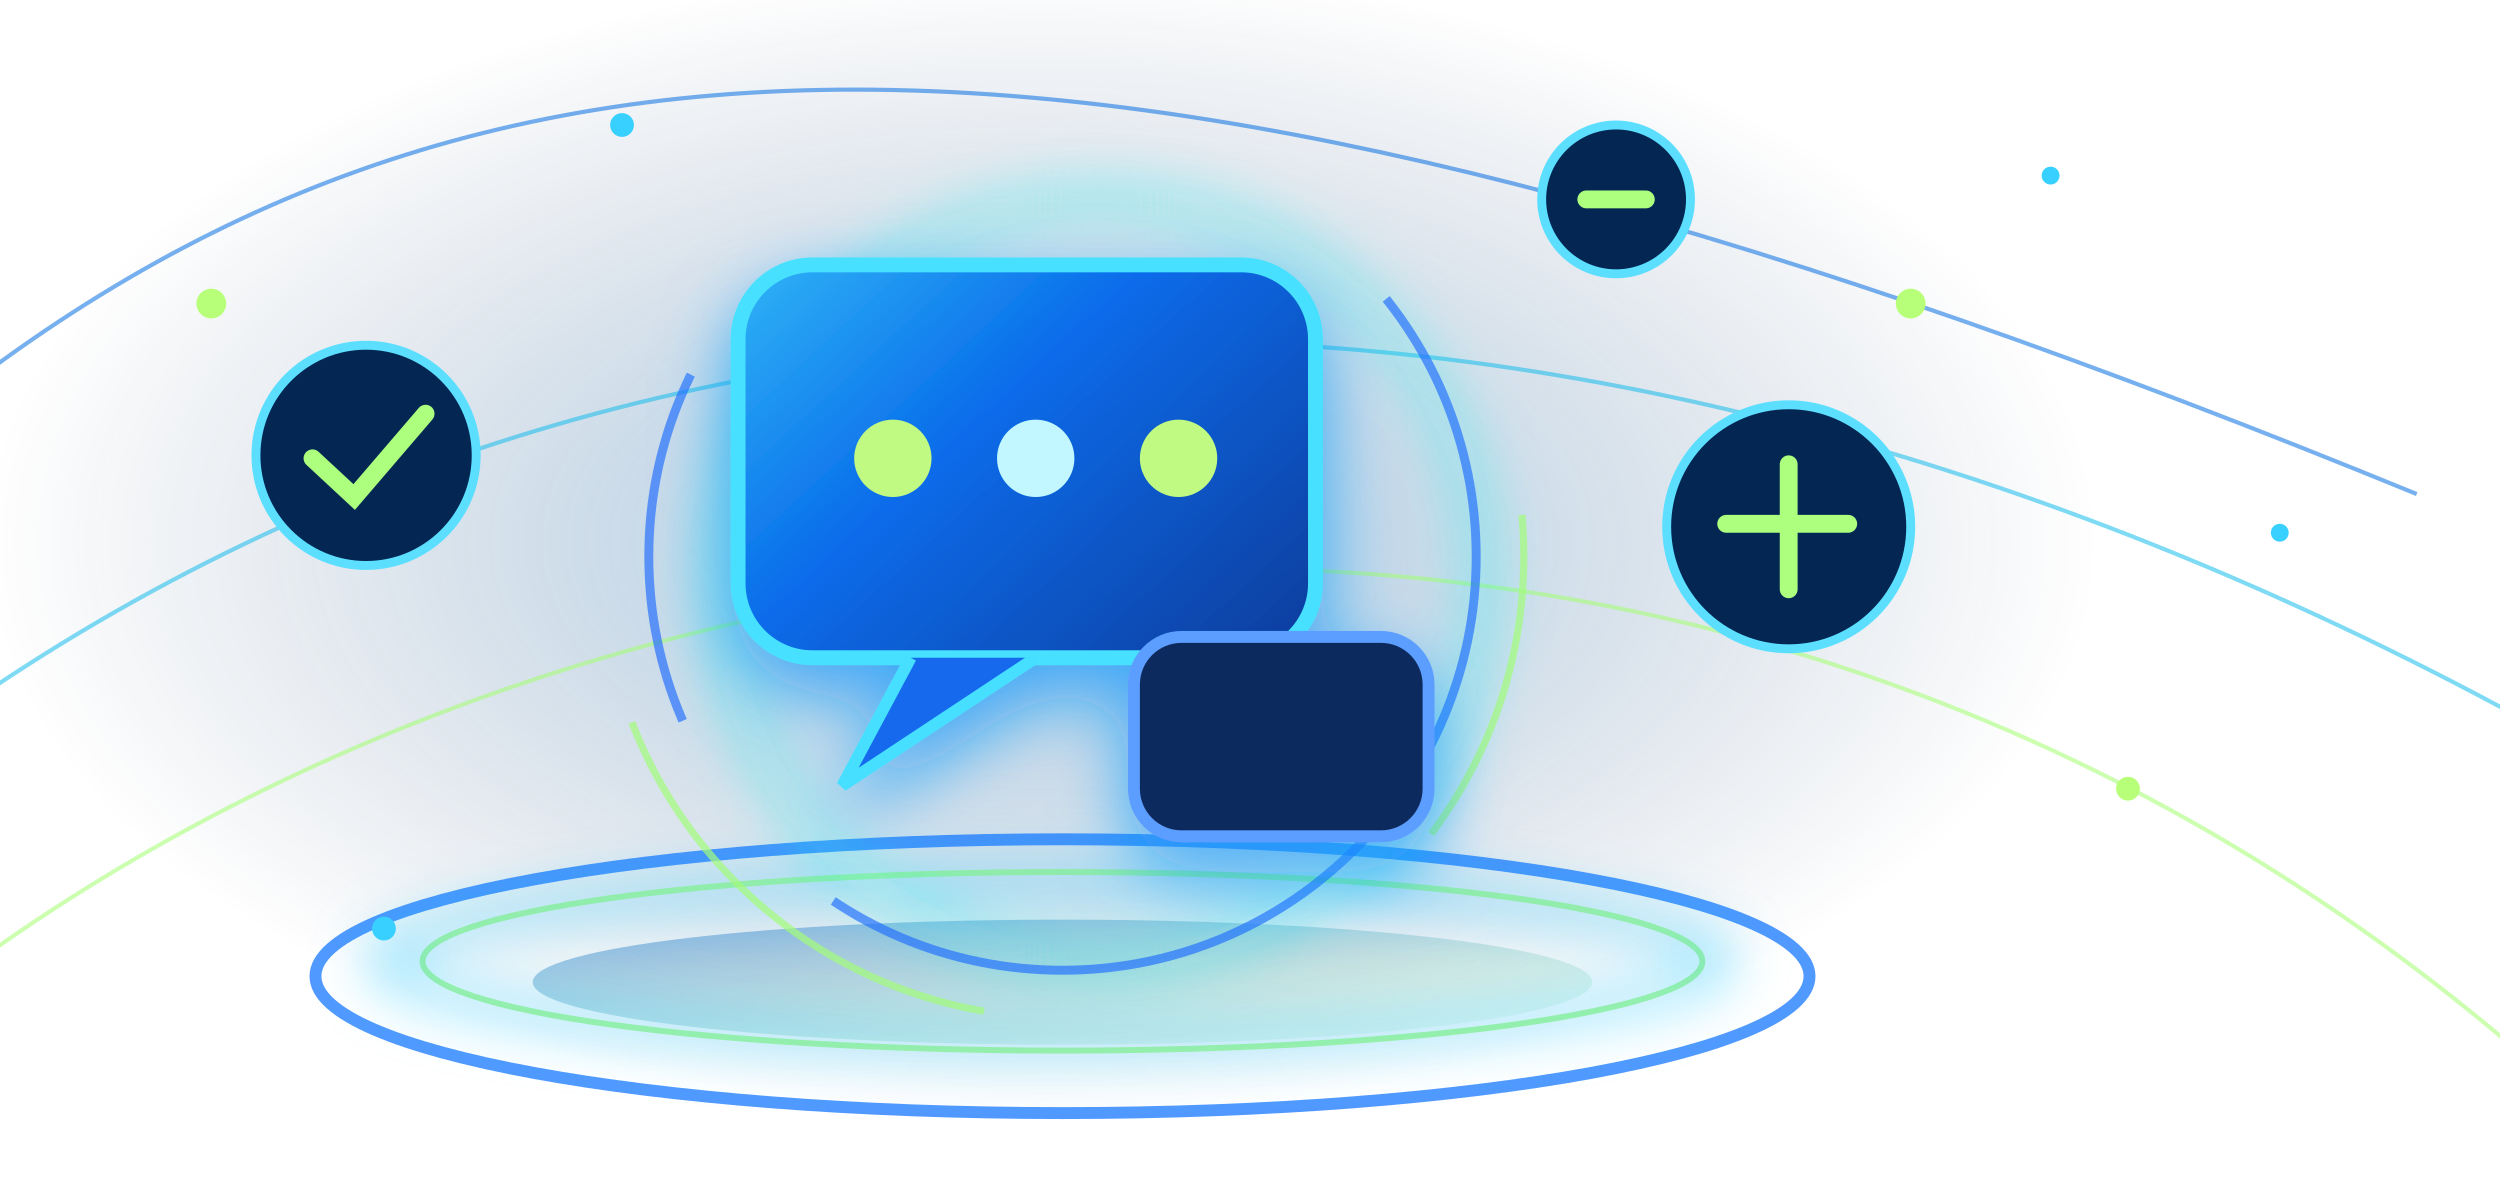
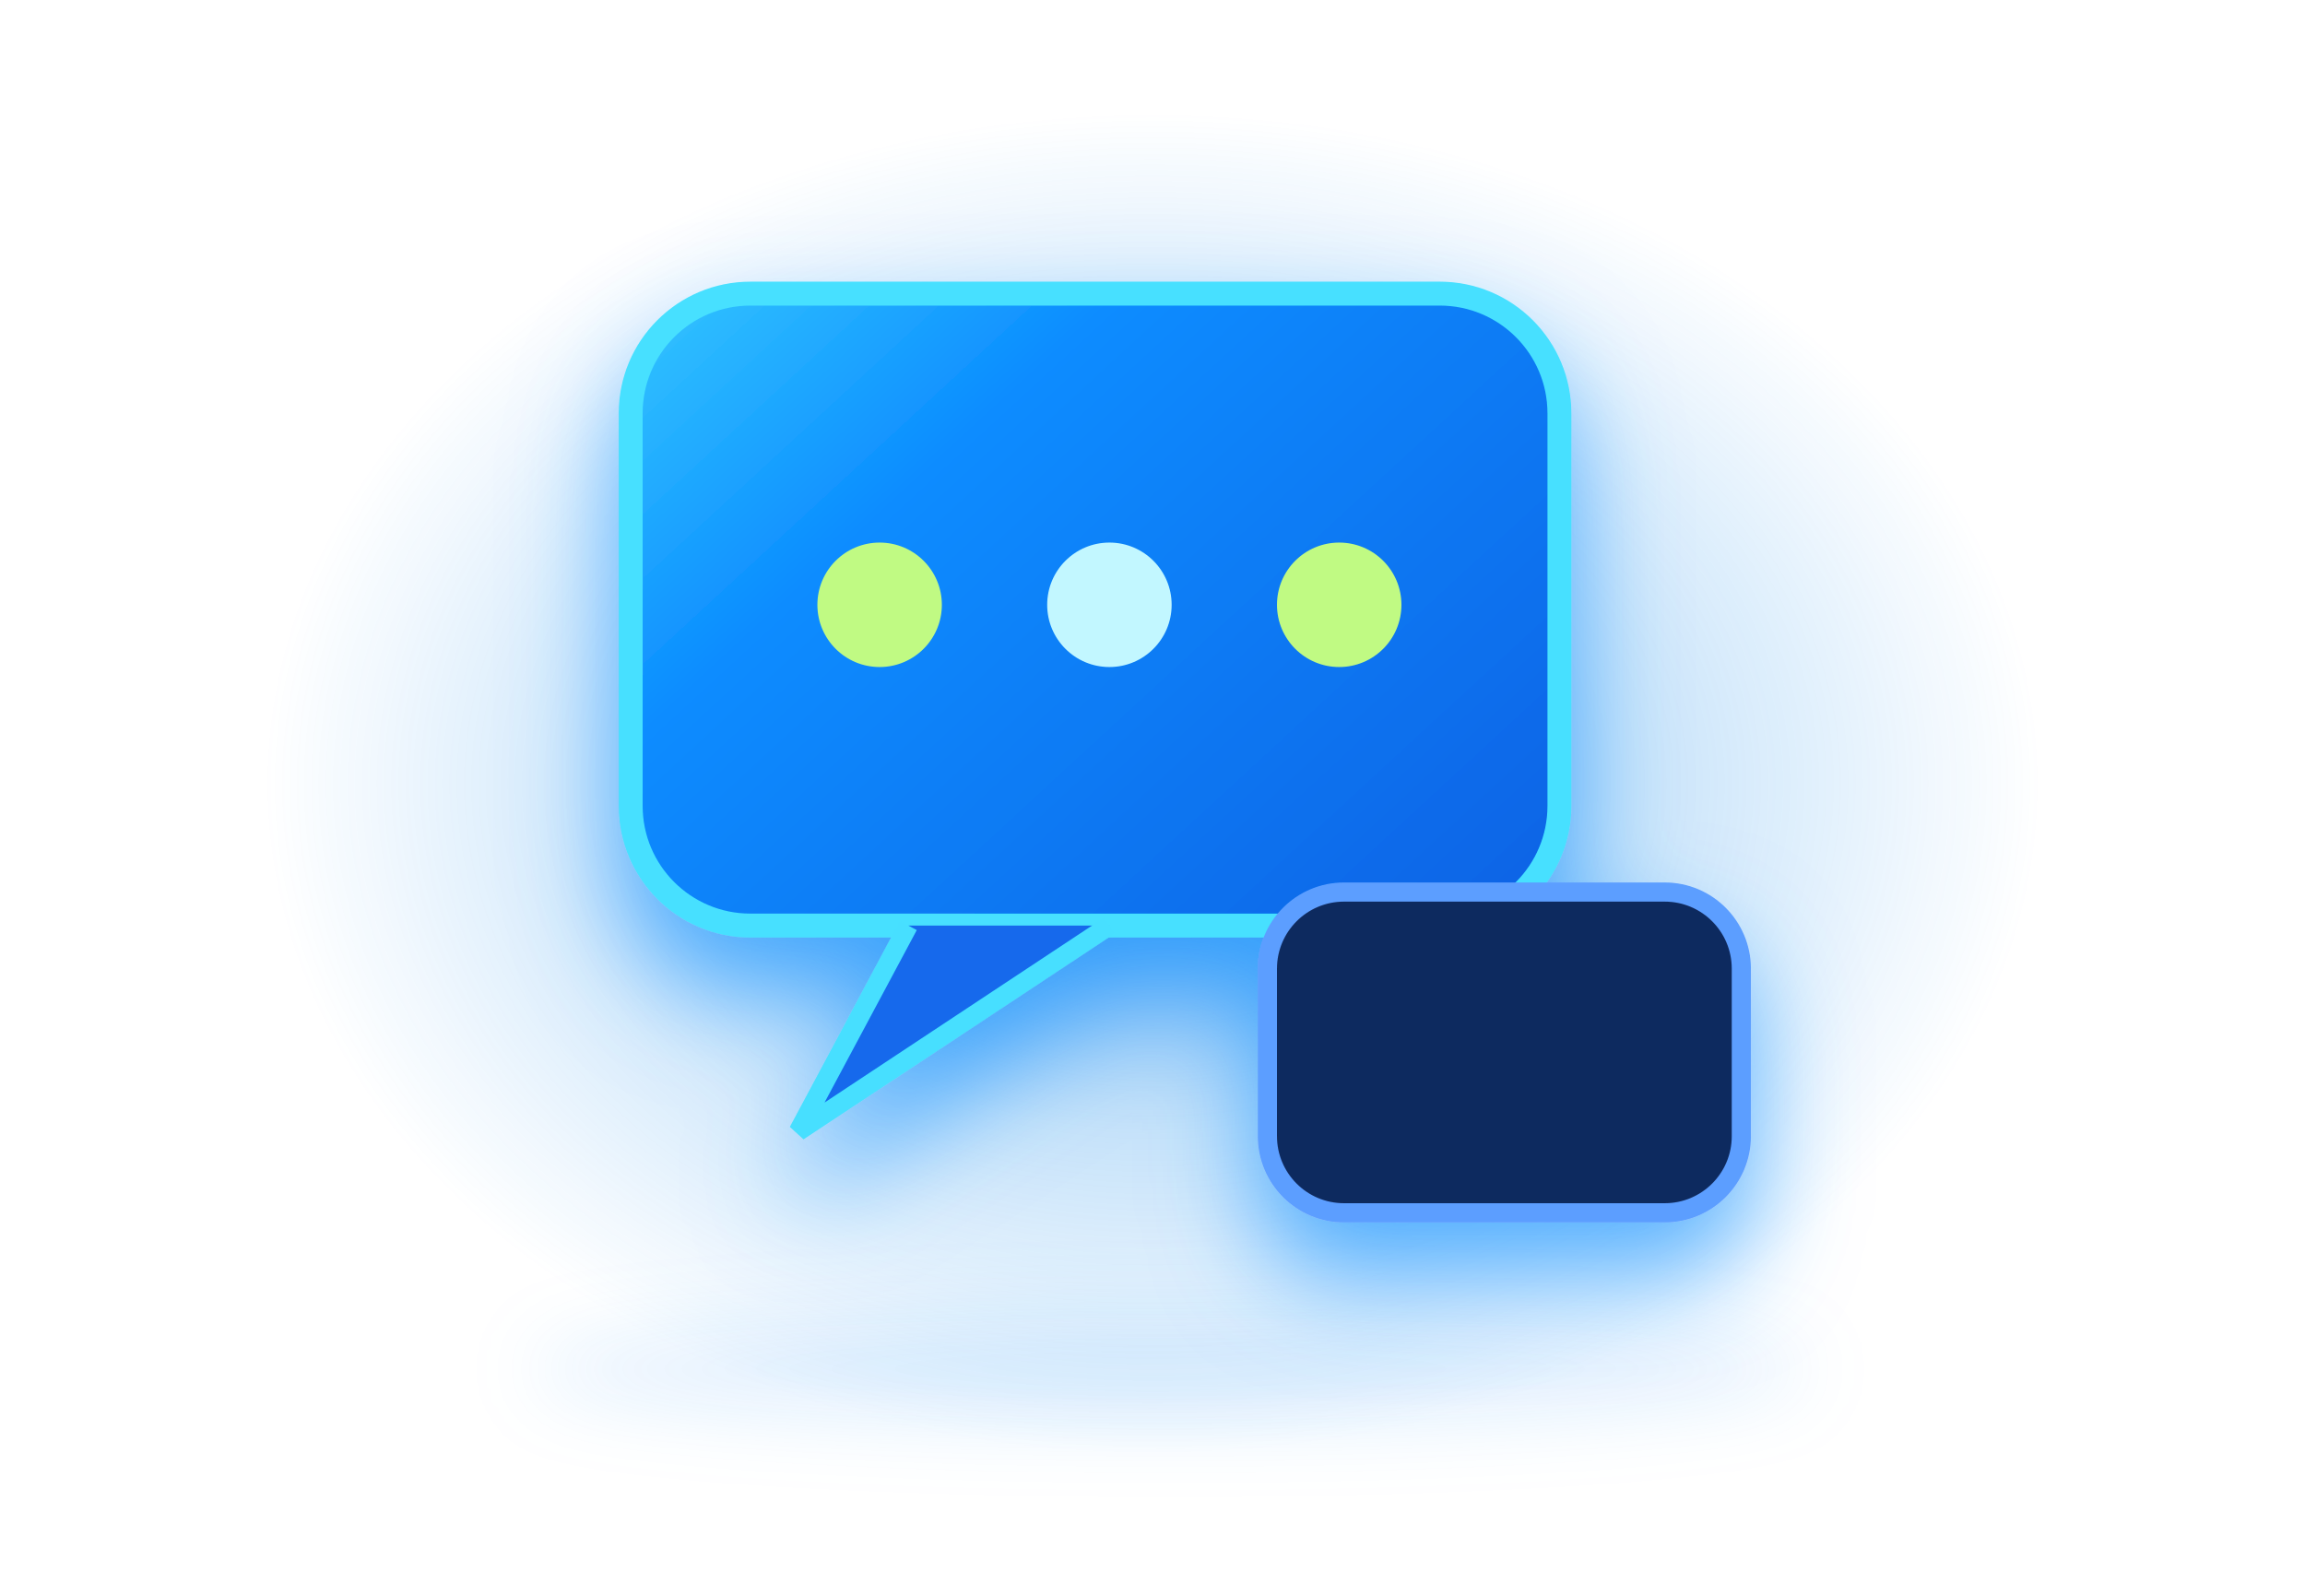
- <svg xmlns="http://www.w3.org/2000/svg" viewBox="0 0 840 400" fill="none" aria-hidden="true">
+ <svg xmlns="http://www.w3.org/2000/svg" viewBox="0 0 650 450" role="img" aria-label="replies icon">
  <defs>
-     <radialGradient id="haze">
-       <stop stop-color="#0878c8" stop-opacity=".35" />
-       <stop offset="1" stop-color="#07204d" stop-opacity="0" />
+     <linearGradient id="shield" x1="-125" y1="-115" x2="110" y2="140" gradientUnits="userSpaceOnUse">
+       <stop stop-color="#46dfff" />
+       <stop offset=".28" stop-color="#0b8cff" />
+       <stop offset=".71" stop-color="#0864e6" />
+       <stop offset="1" stop-color="#0a2351" />
+     </linearGradient>
+     <radialGradient id="aura">
+       <stop stop-color="#0978ed" stop-opacity=".65" />
+       <stop offset=".52" stop-color="#0a85e8" stop-opacity=".23" />
+       <stop offset="1" stop-color="#0b86ed" stop-opacity="0" />
    </radialGradient>
-     <linearGradient id="shield" x1="-125" y1="-115" x2="110" y2="140" gradientUnits="userSpaceOnUse">
-       <stop stop-color="#3ccafa" />
-       <stop offset=".35" stop-color="#086bea" />
-       <stop offset=".85" stop-color="#072e83" />
-       <stop offset="1" stop-color="#051b41" />
-     </linearGradient>
-     <linearGradient id="floor" x1="0" y1="0" x2="1" y2="1">
-       <stop stop-color="#055bcc" stop-opacity=".45" />
-       <stop offset="1" stop-color="#66e57b" stop-opacity=".05" />
-     </linearGradient>
-     <filter id="halo" x="-100%" y="-100%" width="300%" height="300%">
-       <feGaussianBlur stdDeviation="9" />
+     <filter id="glow" x="-80%" y="-80%" width="260%" height="260%">
+       <feGaussianBlur stdDeviation="11" />
    </filter>
    <filter id="shadow" x="-80%" y="-80%" width="260%" height="260%">
-       <feDropShadow dx="0" dy="10" stdDeviation="12" flood-color="#0799fa" flood-opacity=".75" />
+       <feDropShadow dx="0" dy="12" stdDeviation="11" flood-color="#0088ff" flood-opacity=".63" />
    </filter>
  </defs>
-   <ellipse cx="350" cy="182" rx="354" ry="194" fill="url(#haze)" />
-   <g opacity=".55" stroke-width="1.4">
-     <path d="M-30 145 C160 -12 380 -11 812 166" stroke="#086fe1" />
-     <path d="M-60 274 C177 78 507 59 841 238" stroke="#16bceb" />
-     <path d="M-41 349 C170 172 570 99 865 370" stroke="#a3ff70" />
-   </g>
-   <ellipse cx="357" cy="328" rx="251" ry="46" stroke="#1677ff" stroke-width="4" opacity=".75" />
-   <ellipse cx="357" cy="323" rx="215" ry="30" stroke="#a0f984" stroke-width="2" opacity=".8" />
-   <ellipse cx="357" cy="330" rx="178" ry="21" fill="url(#floor)" />
-   <g filter="url(#halo)" opacity=".5">
-     <ellipse cx="353" cy="323" rx="225" ry="27" stroke="#05bfff" stroke-width="8" />
-     <circle cx="370" cy="195" r="128" stroke="#0af0f0" stroke-width="8" />
-   </g>
-   <circle cx="357" cy="187" r="139" stroke="#226efd" stroke-width="3" opacity=".67" stroke-dasharray="300 80 120 280" />
-   <circle cx="357" cy="187" r="155" stroke="#a2fc79" stroke-width="2.4" opacity=".7" stroke-dasharray="100 170 160 530" />
-   <g transform="translate(357 181)" filter="url(#shadow)">
+   <ellipse cx="325" cy="221" rx="252" ry="189" fill="url(#aura)" />
+   <ellipse cx="330" cy="386" rx="180" ry="14" fill="#0786f8" opacity=".14" filter="url(#glow)" />
+   <g transform="translate(325 207) scale(1.35)" filter="url(#shadow)">
    <rect x="-109" y="-92" width="194" height="132" rx="25" fill="url(#shield)" stroke="#46e0ff" stroke-width="5" />
    <path d="M-51 40 L-74 83 L-9 40" fill="#1469ec" stroke="#46dfff" stroke-width="4" />
    <circle cx="-57" cy="-27" r="13" fill="#c0fa83" />
    <circle cx="-9" cy="-27" r="13" fill="#c2f7ff" />
    <circle cx="39" cy="-27" r="13" fill="#c0fa83" />
    <rect x="24" y="33" width="99" height="67" rx="16" fill="#112b5e" stroke="#5c9eff" stroke-width="4" />
  </g>
-   <g stroke="#5cdfff" fill="#032653" stroke-width="3">
-     <circle cx="123" cy="153" r="37" />
-     <circle cx="601" cy="177" r="41" />
-     <circle cx="543" cy="67" r="25" />
-   </g>
-   <g fill="none" stroke="#adff7e" stroke-width="6" stroke-linecap="round">
-     <path d="M105 154 L119 167 L143 139" />
-     <path d="M580 176 H621 M601 156 V198" />
-     <path d="M533 67 H553" />
-   </g>
-   <g fill="#b8ff79">
-     <circle cx="71" cy="102" r="5" />
-     <circle cx="642" cy="102" r="5" />
-     <circle cx="715" cy="265" r="4" />
-   </g>
-   <g fill="#38d1ff">
-     <circle cx="209" cy="42" r="4" />
-     <circle cx="689" cy="59" r="3" />
-     <circle cx="129" cy="312" r="4" />
-     <circle cx="766" cy="179" r="3" />
-   </g>
</svg>
